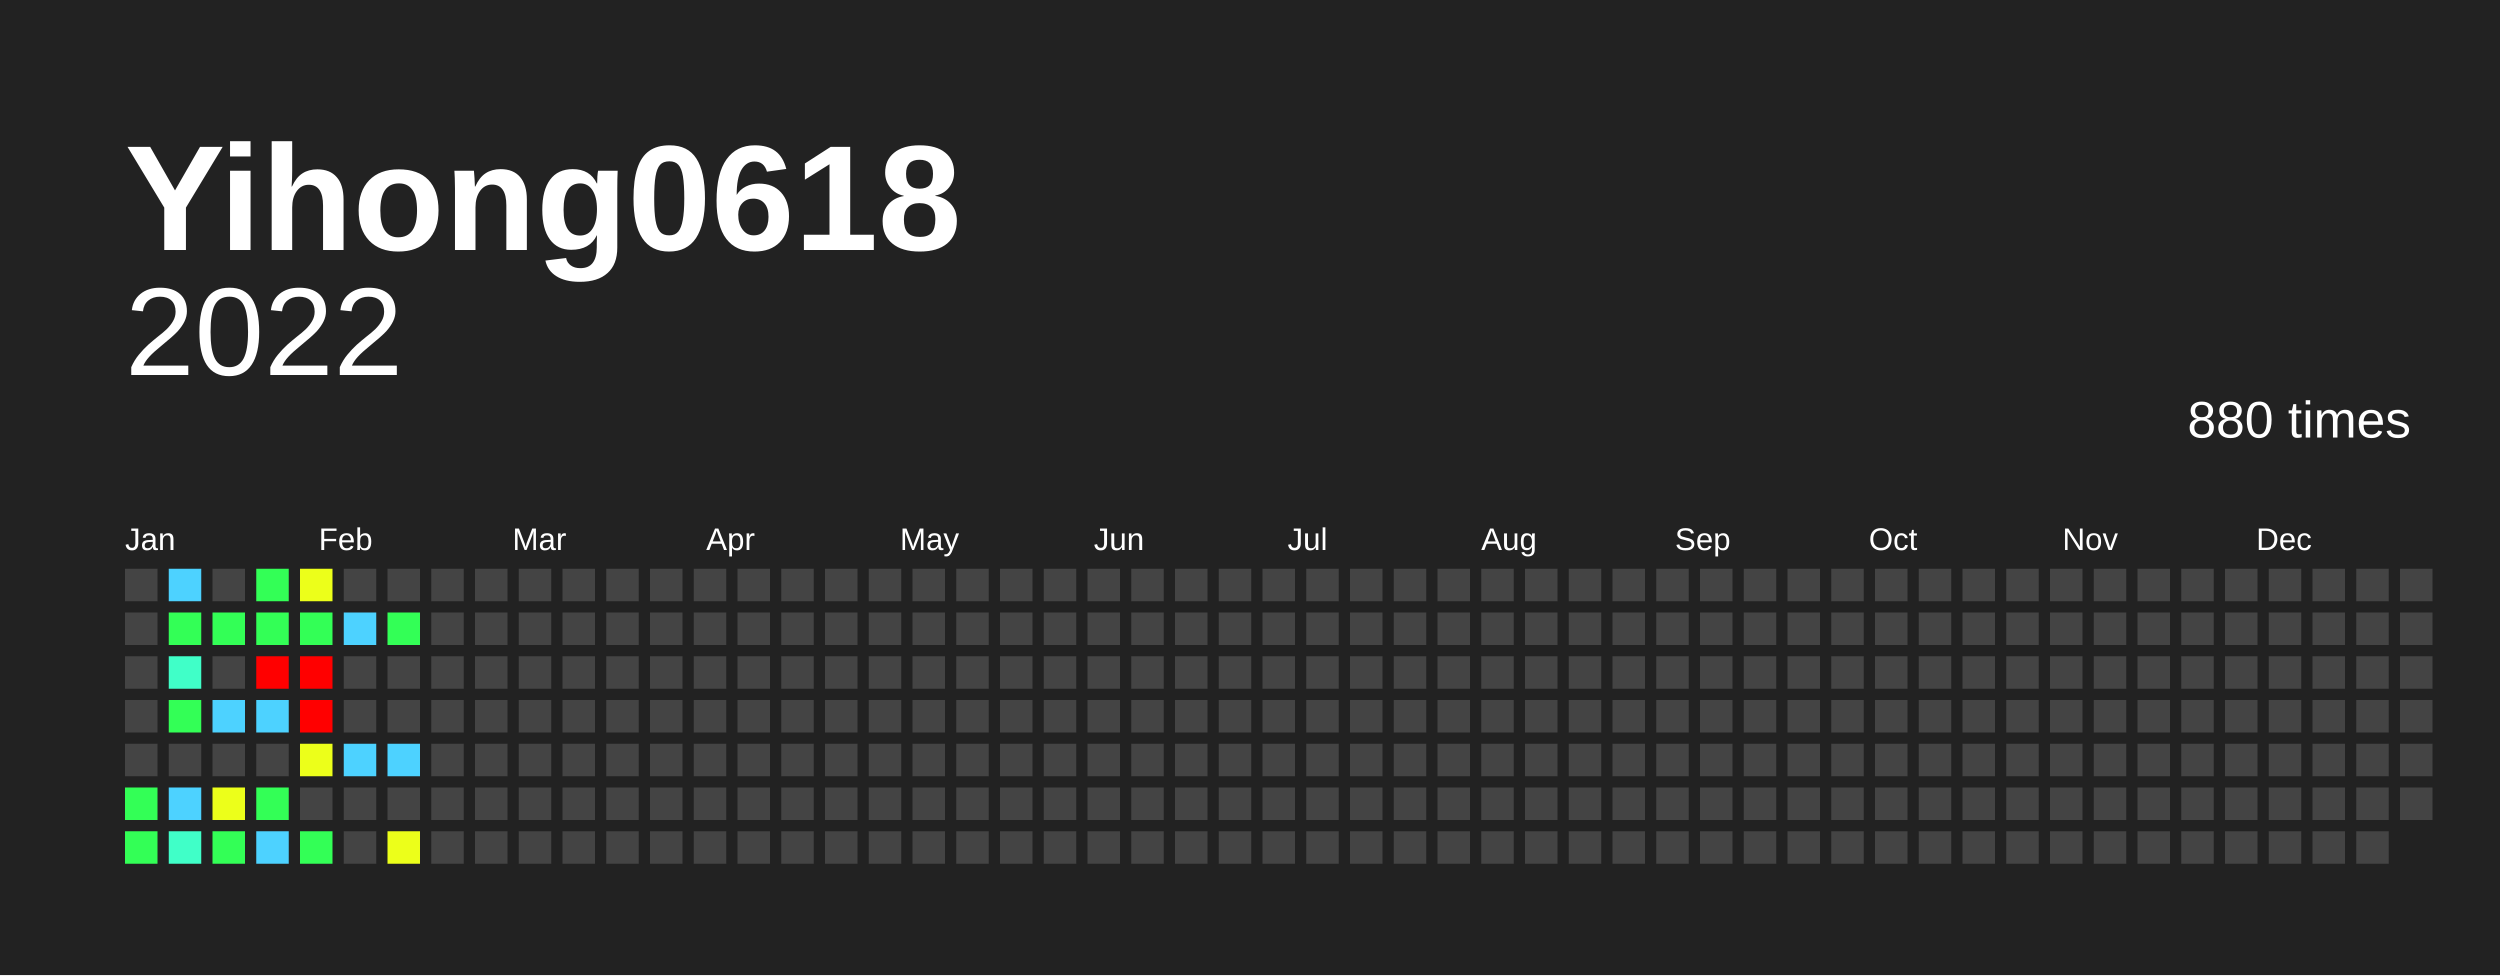
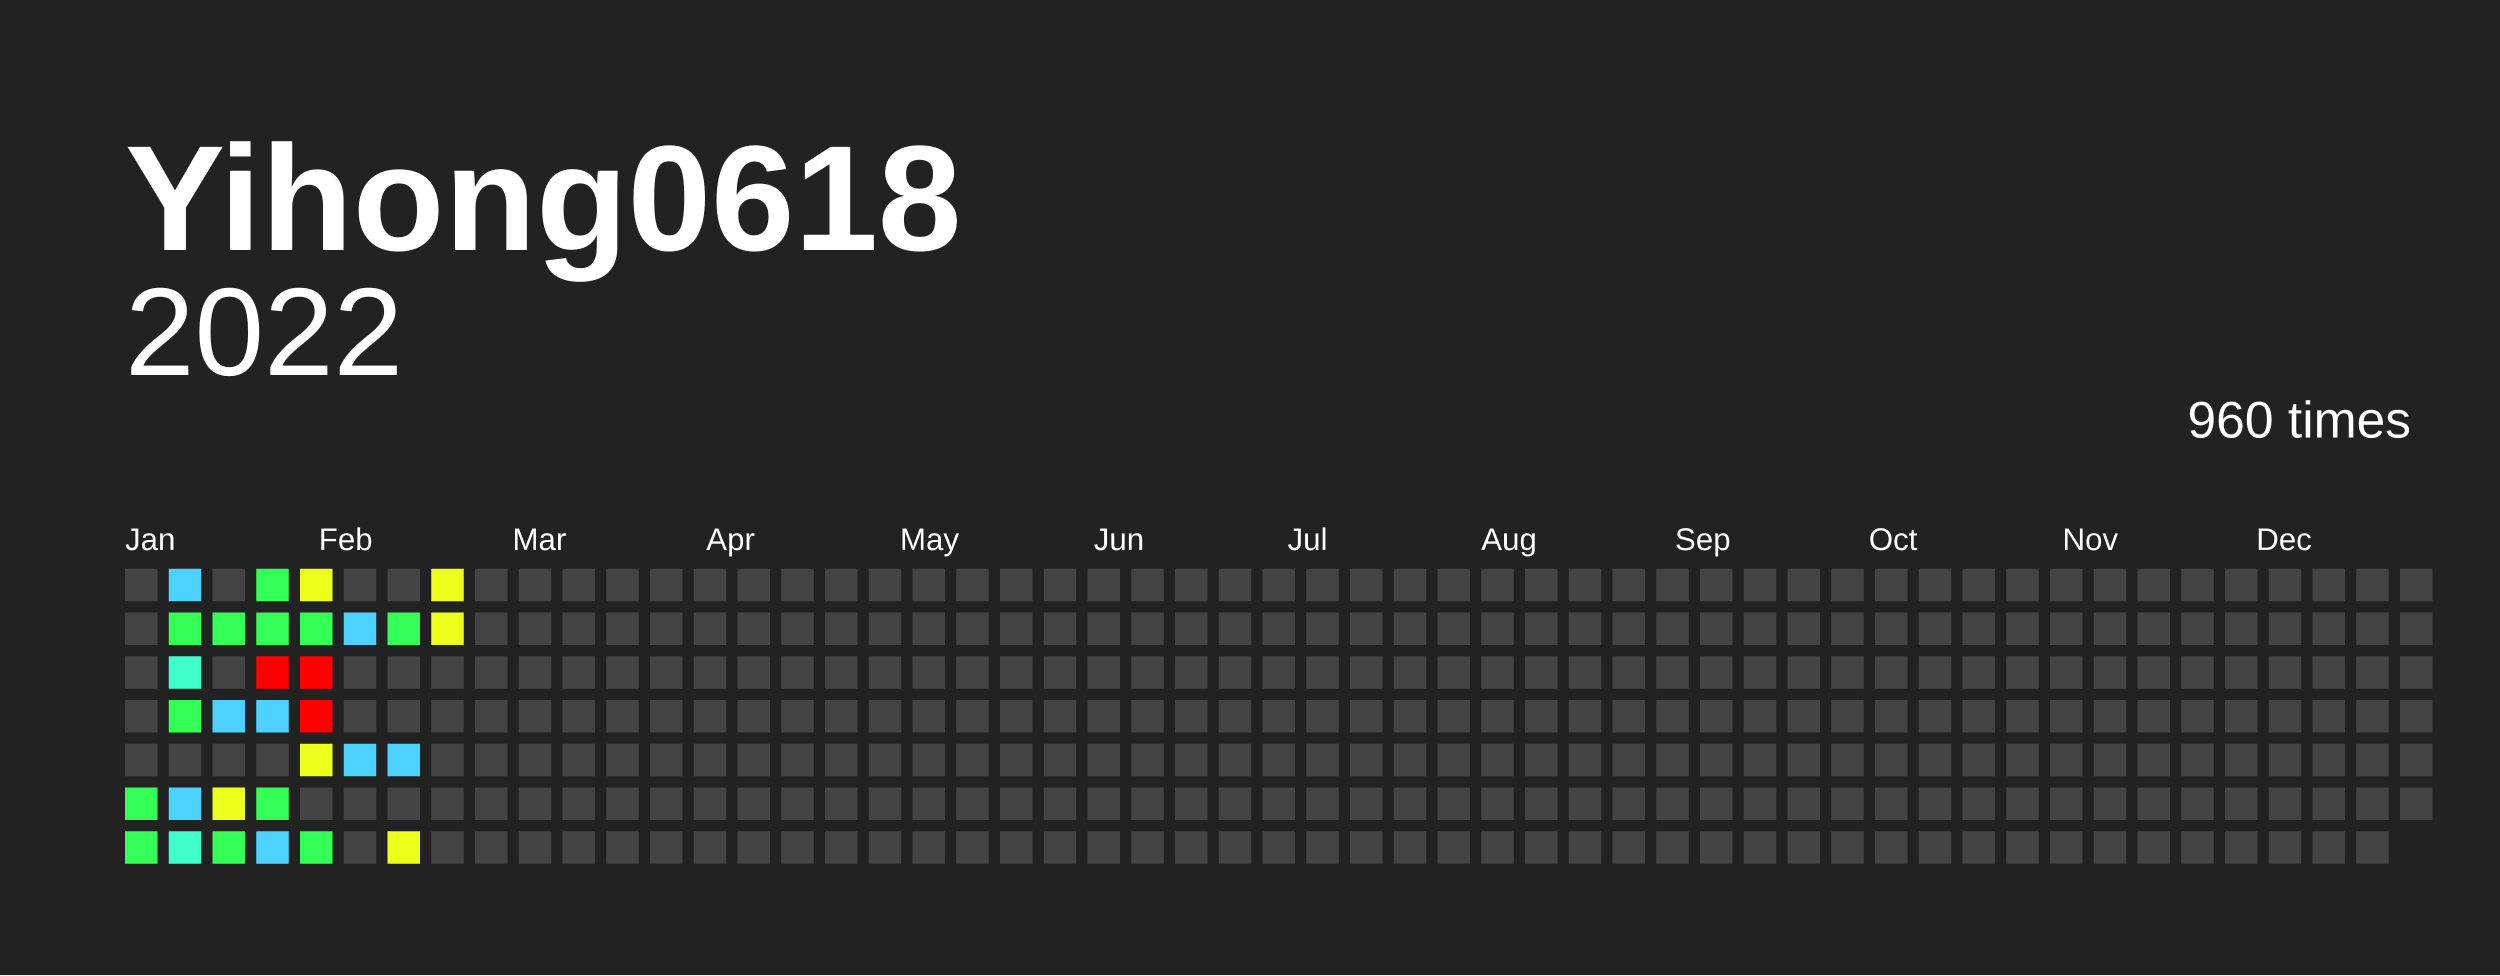
<svg xmlns="http://www.w3.org/2000/svg" baseProfile="full" height="78mm" version="1.1" viewBox="0,0,200,78" width="200mm">
  <defs />
  <rect fill="#222222" height="78" width="200" x="0" y="0" />
  <text fill="#FFFFFF" style="font-size:12px; font-family:Arial; font-weight:bold;" x="10" y="20">Yihong0618</text>
  <text alignment-baseline="hanging" fill="#FFFFFF" style="font-size:10.0px; font-family:Arial;" x="10" y="30">2022</text>
-   <text alignment-baseline="hanging" fill="#FFFFFF" style="font-size:4.125px; font-family:Arial;" x="175" y="35">880 times</text>
+   <text alignment-baseline="hanging" fill="#FFFFFF" style="font-size:4.125px; font-family:Arial;" x="175" y="35">960 times</text>
  <text fill="#FFFFFF" style="font-size:2.5px; font-family:Arial" x="10.0" y="44">Jan</text>
  <text fill="#FFFFFF" style="font-size:2.5px; font-family:Arial" x="25.5" y="44">Feb</text>
  <text fill="#FFFFFF" style="font-size:2.5px; font-family:Arial" x="41.0" y="44">Mar</text>
  <text fill="#FFFFFF" style="font-size:2.5px; font-family:Arial" x="56.5" y="44">Apr</text>
  <text fill="#FFFFFF" style="font-size:2.5px; font-family:Arial" x="72.0" y="44">May</text>
  <text fill="#FFFFFF" style="font-size:2.5px; font-family:Arial" x="87.5" y="44">Jun</text>
  <text fill="#FFFFFF" style="font-size:2.5px; font-family:Arial" x="103.0" y="44">Jul</text>
  <text fill="#FFFFFF" style="font-size:2.5px; font-family:Arial" x="118.5" y="44">Aug</text>
  <text fill="#FFFFFF" style="font-size:2.5px; font-family:Arial" x="134.0" y="44">Sep</text>
  <text fill="#FFFFFF" style="font-size:2.5px; font-family:Arial" x="149.5" y="44">Oct</text>
  <text fill="#FFFFFF" style="font-size:2.5px; font-family:Arial" x="165.0" y="44">Nov</text>
  <text fill="#FFFFFF" style="font-size:2.5px; font-family:Arial" x="180.5" y="44">Dec</text>
  <rect fill="#444444" height="2.6" width="2.6" x="10.0" y="45.5" />
  <rect fill="#444444" height="2.6" width="2.6" x="10.0" y="49.0" />
  <rect fill="#444444" height="2.6" width="2.6" x="10.0" y="52.5" />
  <rect fill="#444444" height="2.6" width="2.6" x="10.0" y="56.0" />
  <rect fill="#444444" height="2.6" width="2.6" x="10.0" y="59.5" />
  <rect fill="#33ff56" height="2.6" width="2.6" x="10.0" y="63.0" />
  <rect fill="#33ff56" height="2.6" width="2.6" x="10.0" y="66.5" />
  <rect fill="#4dd2ff" height="2.6" width="2.6" x="13.5" y="45.5" />
  <rect fill="#33ff56" height="2.6" width="2.6" x="13.5" y="49.0" />
  <rect fill="#40ffc8" height="2.6" width="2.6" x="13.5" y="52.5" />
  <rect fill="#33ff56" height="2.6" width="2.6" x="13.5" y="56.0" />
  <rect fill="#444444" height="2.6" width="2.6" x="13.5" y="59.5" />
  <rect fill="#4dd2ff" height="2.6" width="2.6" x="13.5" y="63.0" />
  <rect fill="#40ffc8" height="2.6" width="2.6" x="13.5" y="66.5" />
  <rect fill="#444444" height="2.6" width="2.6" x="17.0" y="45.5" />
  <rect fill="#33ff56" height="2.6" width="2.6" x="17.0" y="49.0" />
  <rect fill="#444444" height="2.6" width="2.6" x="17.0" y="52.5" />
  <rect fill="#4dd2ff" height="2.6" width="2.6" x="17.0" y="56.0" />
  <rect fill="#444444" height="2.6" width="2.6" x="17.0" y="59.5" />
  <rect fill="#ecff1a" height="2.6" width="2.6" x="17.0" y="63.0" />
  <rect fill="#33ff56" height="2.6" width="2.6" x="17.0" y="66.5" />
  <rect fill="#33ff56" height="2.6" width="2.6" x="20.5" y="45.5" />
  <rect fill="#33ff56" height="2.6" width="2.6" x="20.5" y="49.0" />
  <rect fill="red" height="2.6" width="2.6" x="20.5" y="52.5" />
  <rect fill="#4dd2ff" height="2.6" width="2.6" x="20.5" y="56.0" />
  <rect fill="#444444" height="2.6" width="2.6" x="20.5" y="59.5" />
  <rect fill="#33ff56" height="2.6" width="2.6" x="20.5" y="63.0" />
  <rect fill="#4dd2ff" height="2.6" width="2.6" x="20.5" y="66.5" />
  <rect fill="#ecff1a" height="2.6" width="2.6" x="24.0" y="45.5" />
  <rect fill="#33ff56" height="2.6" width="2.6" x="24.0" y="49.0" />
  <rect fill="red" height="2.6" width="2.6" x="24.0" y="52.5" />
  <rect fill="red" height="2.6" width="2.6" x="24.0" y="56.0" />
  <rect fill="#ecff1a" height="2.6" width="2.6" x="24.0" y="59.5" />
  <rect fill="#444444" height="2.6" width="2.6" x="24.0" y="63.0" />
  <rect fill="#33ff56" height="2.6" width="2.6" x="24.0" y="66.5" />
  <rect fill="#444444" height="2.6" width="2.6" x="27.5" y="45.5" />
  <rect fill="#4dd2ff" height="2.6" width="2.6" x="27.5" y="49.0" />
  <rect fill="#444444" height="2.6" width="2.6" x="27.5" y="52.5" />
  <rect fill="#444444" height="2.6" width="2.6" x="27.5" y="56.0" />
  <rect fill="#4dd2ff" height="2.6" width="2.6" x="27.5" y="59.5" />
  <rect fill="#444444" height="2.6" width="2.6" x="27.5" y="63.0" />
  <rect fill="#444444" height="2.6" width="2.6" x="27.5" y="66.5" />
  <rect fill="#444444" height="2.6" width="2.6" x="31.0" y="45.5" />
  <rect fill="#33ff56" height="2.6" width="2.6" x="31.0" y="49.0" />
  <rect fill="#444444" height="2.6" width="2.6" x="31.0" y="52.5" />
  <rect fill="#444444" height="2.6" width="2.6" x="31.0" y="56.0" />
  <rect fill="#4dd2ff" height="2.6" width="2.6" x="31.0" y="59.5" />
  <rect fill="#444444" height="2.6" width="2.6" x="31.0" y="63.0" />
  <rect fill="#ecff1a" height="2.6" width="2.6" x="31.0" y="66.5" />
-   <rect fill="#444444" height="2.6" width="2.6" x="34.5" y="45.5" />
-   <rect fill="#444444" height="2.6" width="2.6" x="34.5" y="49.0" />
+   <rect fill="#ecff1a" height="2.6" width="2.6" x="34.5" y="45.5" />
+   <rect fill="#ecff1a" height="2.6" width="2.6" x="34.5" y="49.0" />
  <rect fill="#444444" height="2.6" width="2.6" x="34.5" y="52.5" />
  <rect fill="#444444" height="2.6" width="2.6" x="34.5" y="56.0" />
  <rect fill="#444444" height="2.6" width="2.6" x="34.5" y="59.5" />
  <rect fill="#444444" height="2.6" width="2.6" x="34.5" y="63.0" />
  <rect fill="#444444" height="2.6" width="2.6" x="34.5" y="66.5" />
  <rect fill="#444444" height="2.6" width="2.6" x="38.0" y="45.5" />
  <rect fill="#444444" height="2.6" width="2.6" x="38.0" y="49.0" />
  <rect fill="#444444" height="2.6" width="2.6" x="38.0" y="52.5" />
  <rect fill="#444444" height="2.6" width="2.6" x="38.0" y="56.0" />
  <rect fill="#444444" height="2.6" width="2.6" x="38.0" y="59.5" />
  <rect fill="#444444" height="2.6" width="2.6" x="38.0" y="63.0" />
  <rect fill="#444444" height="2.6" width="2.6" x="38.0" y="66.5" />
  <rect fill="#444444" height="2.6" width="2.6" x="41.5" y="45.5" />
  <rect fill="#444444" height="2.6" width="2.6" x="41.5" y="49.0" />
  <rect fill="#444444" height="2.6" width="2.6" x="41.5" y="52.5" />
  <rect fill="#444444" height="2.6" width="2.6" x="41.5" y="56.0" />
  <rect fill="#444444" height="2.6" width="2.6" x="41.5" y="59.5" />
  <rect fill="#444444" height="2.6" width="2.6" x="41.5" y="63.0" />
  <rect fill="#444444" height="2.6" width="2.6" x="41.5" y="66.5" />
  <rect fill="#444444" height="2.6" width="2.6" x="45.0" y="45.5" />
  <rect fill="#444444" height="2.6" width="2.6" x="45.0" y="49.0" />
  <rect fill="#444444" height="2.6" width="2.6" x="45.0" y="52.5" />
  <rect fill="#444444" height="2.6" width="2.6" x="45.0" y="56.0" />
  <rect fill="#444444" height="2.6" width="2.6" x="45.0" y="59.5" />
  <rect fill="#444444" height="2.6" width="2.6" x="45.0" y="63.0" />
  <rect fill="#444444" height="2.6" width="2.6" x="45.0" y="66.5" />
  <rect fill="#444444" height="2.6" width="2.6" x="48.5" y="45.5" />
  <rect fill="#444444" height="2.6" width="2.6" x="48.5" y="49.0" />
  <rect fill="#444444" height="2.6" width="2.6" x="48.5" y="52.5" />
  <rect fill="#444444" height="2.6" width="2.6" x="48.5" y="56.0" />
  <rect fill="#444444" height="2.6" width="2.6" x="48.5" y="59.5" />
  <rect fill="#444444" height="2.6" width="2.6" x="48.5" y="63.0" />
  <rect fill="#444444" height="2.6" width="2.6" x="48.5" y="66.5" />
  <rect fill="#444444" height="2.6" width="2.6" x="52.0" y="45.5" />
  <rect fill="#444444" height="2.6" width="2.6" x="52.0" y="49.0" />
  <rect fill="#444444" height="2.6" width="2.6" x="52.0" y="52.5" />
  <rect fill="#444444" height="2.6" width="2.6" x="52.0" y="56.0" />
  <rect fill="#444444" height="2.6" width="2.6" x="52.0" y="59.5" />
  <rect fill="#444444" height="2.6" width="2.6" x="52.0" y="63.0" />
  <rect fill="#444444" height="2.6" width="2.6" x="52.0" y="66.5" />
  <rect fill="#444444" height="2.6" width="2.6" x="55.5" y="45.5" />
  <rect fill="#444444" height="2.6" width="2.6" x="55.5" y="49.0" />
  <rect fill="#444444" height="2.6" width="2.6" x="55.5" y="52.5" />
  <rect fill="#444444" height="2.6" width="2.6" x="55.5" y="56.0" />
  <rect fill="#444444" height="2.6" width="2.6" x="55.5" y="59.5" />
  <rect fill="#444444" height="2.6" width="2.6" x="55.5" y="63.0" />
  <rect fill="#444444" height="2.6" width="2.6" x="55.5" y="66.5" />
  <rect fill="#444444" height="2.6" width="2.6" x="59.0" y="45.5" />
  <rect fill="#444444" height="2.6" width="2.6" x="59.0" y="49.0" />
  <rect fill="#444444" height="2.6" width="2.6" x="59.0" y="52.5" />
  <rect fill="#444444" height="2.6" width="2.6" x="59.0" y="56.0" />
  <rect fill="#444444" height="2.6" width="2.6" x="59.0" y="59.5" />
  <rect fill="#444444" height="2.6" width="2.6" x="59.0" y="63.0" />
  <rect fill="#444444" height="2.6" width="2.6" x="59.0" y="66.5" />
  <rect fill="#444444" height="2.6" width="2.6" x="62.5" y="45.5" />
  <rect fill="#444444" height="2.6" width="2.6" x="62.5" y="49.0" />
  <rect fill="#444444" height="2.6" width="2.6" x="62.5" y="52.5" />
  <rect fill="#444444" height="2.6" width="2.6" x="62.5" y="56.0" />
  <rect fill="#444444" height="2.6" width="2.6" x="62.5" y="59.5" />
  <rect fill="#444444" height="2.6" width="2.6" x="62.5" y="63.0" />
  <rect fill="#444444" height="2.6" width="2.6" x="62.5" y="66.5" />
  <rect fill="#444444" height="2.6" width="2.6" x="66.0" y="45.5" />
  <rect fill="#444444" height="2.6" width="2.6" x="66.0" y="49.0" />
  <rect fill="#444444" height="2.6" width="2.6" x="66.0" y="52.5" />
  <rect fill="#444444" height="2.6" width="2.6" x="66.0" y="56.0" />
  <rect fill="#444444" height="2.6" width="2.6" x="66.0" y="59.5" />
  <rect fill="#444444" height="2.6" width="2.6" x="66.0" y="63.0" />
  <rect fill="#444444" height="2.6" width="2.6" x="66.0" y="66.5" />
  <rect fill="#444444" height="2.6" width="2.6" x="69.5" y="45.5" />
  <rect fill="#444444" height="2.6" width="2.6" x="69.5" y="49.0" />
  <rect fill="#444444" height="2.6" width="2.6" x="69.5" y="52.5" />
  <rect fill="#444444" height="2.6" width="2.6" x="69.5" y="56.0" />
  <rect fill="#444444" height="2.6" width="2.6" x="69.5" y="59.5" />
  <rect fill="#444444" height="2.6" width="2.6" x="69.5" y="63.0" />
  <rect fill="#444444" height="2.6" width="2.6" x="69.5" y="66.5" />
  <rect fill="#444444" height="2.6" width="2.6" x="73.0" y="45.5" />
  <rect fill="#444444" height="2.6" width="2.6" x="73.0" y="49.0" />
  <rect fill="#444444" height="2.6" width="2.6" x="73.0" y="52.5" />
  <rect fill="#444444" height="2.6" width="2.6" x="73.0" y="56.0" />
  <rect fill="#444444" height="2.6" width="2.6" x="73.0" y="59.5" />
  <rect fill="#444444" height="2.6" width="2.6" x="73.0" y="63.0" />
  <rect fill="#444444" height="2.6" width="2.6" x="73.0" y="66.5" />
  <rect fill="#444444" height="2.6" width="2.6" x="76.5" y="45.5" />
  <rect fill="#444444" height="2.6" width="2.6" x="76.5" y="49.0" />
  <rect fill="#444444" height="2.6" width="2.6" x="76.5" y="52.5" />
  <rect fill="#444444" height="2.6" width="2.6" x="76.5" y="56.0" />
  <rect fill="#444444" height="2.6" width="2.6" x="76.5" y="59.5" />
  <rect fill="#444444" height="2.6" width="2.6" x="76.5" y="63.0" />
  <rect fill="#444444" height="2.6" width="2.6" x="76.5" y="66.5" />
  <rect fill="#444444" height="2.6" width="2.6" x="80.0" y="45.5" />
  <rect fill="#444444" height="2.6" width="2.6" x="80.0" y="49.0" />
  <rect fill="#444444" height="2.6" width="2.6" x="80.0" y="52.5" />
  <rect fill="#444444" height="2.6" width="2.6" x="80.0" y="56.0" />
  <rect fill="#444444" height="2.6" width="2.6" x="80.0" y="59.5" />
  <rect fill="#444444" height="2.6" width="2.6" x="80.0" y="63.0" />
  <rect fill="#444444" height="2.6" width="2.6" x="80.0" y="66.5" />
  <rect fill="#444444" height="2.6" width="2.6" x="83.5" y="45.5" />
  <rect fill="#444444" height="2.6" width="2.6" x="83.5" y="49.0" />
  <rect fill="#444444" height="2.6" width="2.6" x="83.5" y="52.5" />
  <rect fill="#444444" height="2.6" width="2.6" x="83.5" y="56.0" />
  <rect fill="#444444" height="2.6" width="2.6" x="83.5" y="59.5" />
  <rect fill="#444444" height="2.6" width="2.6" x="83.5" y="63.0" />
  <rect fill="#444444" height="2.6" width="2.6" x="83.5" y="66.5" />
  <rect fill="#444444" height="2.6" width="2.6" x="87.0" y="45.5" />
  <rect fill="#444444" height="2.6" width="2.6" x="87.0" y="49.0" />
  <rect fill="#444444" height="2.6" width="2.6" x="87.0" y="52.5" />
  <rect fill="#444444" height="2.6" width="2.6" x="87.0" y="56.0" />
  <rect fill="#444444" height="2.6" width="2.6" x="87.0" y="59.5" />
  <rect fill="#444444" height="2.6" width="2.6" x="87.0" y="63.0" />
  <rect fill="#444444" height="2.6" width="2.6" x="87.0" y="66.5" />
  <rect fill="#444444" height="2.6" width="2.6" x="90.5" y="45.5" />
  <rect fill="#444444" height="2.6" width="2.6" x="90.5" y="49.0" />
  <rect fill="#444444" height="2.6" width="2.6" x="90.5" y="52.5" />
  <rect fill="#444444" height="2.6" width="2.6" x="90.5" y="56.0" />
  <rect fill="#444444" height="2.6" width="2.6" x="90.5" y="59.5" />
  <rect fill="#444444" height="2.6" width="2.6" x="90.5" y="63.0" />
  <rect fill="#444444" height="2.6" width="2.6" x="90.5" y="66.5" />
  <rect fill="#444444" height="2.6" width="2.6" x="94.0" y="45.5" />
  <rect fill="#444444" height="2.6" width="2.6" x="94.0" y="49.0" />
  <rect fill="#444444" height="2.6" width="2.6" x="94.0" y="52.5" />
  <rect fill="#444444" height="2.6" width="2.6" x="94.0" y="56.0" />
  <rect fill="#444444" height="2.6" width="2.6" x="94.0" y="59.5" />
  <rect fill="#444444" height="2.6" width="2.6" x="94.0" y="63.0" />
  <rect fill="#444444" height="2.6" width="2.6" x="94.0" y="66.5" />
  <rect fill="#444444" height="2.6" width="2.6" x="97.5" y="45.5" />
  <rect fill="#444444" height="2.6" width="2.6" x="97.5" y="49.0" />
  <rect fill="#444444" height="2.6" width="2.6" x="97.5" y="52.5" />
  <rect fill="#444444" height="2.6" width="2.6" x="97.5" y="56.0" />
  <rect fill="#444444" height="2.6" width="2.6" x="97.5" y="59.5" />
  <rect fill="#444444" height="2.6" width="2.6" x="97.5" y="63.0" />
  <rect fill="#444444" height="2.6" width="2.6" x="97.5" y="66.5" />
  <rect fill="#444444" height="2.6" width="2.6" x="101.0" y="45.5" />
  <rect fill="#444444" height="2.6" width="2.6" x="101.0" y="49.0" />
  <rect fill="#444444" height="2.6" width="2.6" x="101.0" y="52.5" />
  <rect fill="#444444" height="2.6" width="2.6" x="101.0" y="56.0" />
  <rect fill="#444444" height="2.6" width="2.6" x="101.0" y="59.5" />
  <rect fill="#444444" height="2.6" width="2.6" x="101.0" y="63.0" />
  <rect fill="#444444" height="2.6" width="2.6" x="101.0" y="66.5" />
  <rect fill="#444444" height="2.6" width="2.6" x="104.5" y="45.5" />
  <rect fill="#444444" height="2.6" width="2.6" x="104.5" y="49.0" />
  <rect fill="#444444" height="2.6" width="2.6" x="104.5" y="52.5" />
  <rect fill="#444444" height="2.6" width="2.6" x="104.5" y="56.0" />
  <rect fill="#444444" height="2.6" width="2.6" x="104.5" y="59.5" />
  <rect fill="#444444" height="2.6" width="2.6" x="104.5" y="63.0" />
  <rect fill="#444444" height="2.6" width="2.6" x="104.5" y="66.5" />
  <rect fill="#444444" height="2.6" width="2.6" x="108.0" y="45.5" />
  <rect fill="#444444" height="2.6" width="2.6" x="108.0" y="49.0" />
  <rect fill="#444444" height="2.6" width="2.6" x="108.0" y="52.5" />
  <rect fill="#444444" height="2.6" width="2.6" x="108.0" y="56.0" />
  <rect fill="#444444" height="2.6" width="2.6" x="108.0" y="59.5" />
  <rect fill="#444444" height="2.6" width="2.6" x="108.0" y="63.0" />
  <rect fill="#444444" height="2.6" width="2.6" x="108.0" y="66.5" />
  <rect fill="#444444" height="2.6" width="2.6" x="111.5" y="45.5" />
  <rect fill="#444444" height="2.6" width="2.6" x="111.5" y="49.0" />
  <rect fill="#444444" height="2.6" width="2.6" x="111.5" y="52.5" />
  <rect fill="#444444" height="2.6" width="2.6" x="111.5" y="56.0" />
  <rect fill="#444444" height="2.6" width="2.6" x="111.5" y="59.5" />
  <rect fill="#444444" height="2.6" width="2.6" x="111.5" y="63.0" />
  <rect fill="#444444" height="2.6" width="2.6" x="111.5" y="66.5" />
  <rect fill="#444444" height="2.6" width="2.6" x="115.0" y="45.5" />
  <rect fill="#444444" height="2.6" width="2.6" x="115.0" y="49.0" />
  <rect fill="#444444" height="2.6" width="2.6" x="115.0" y="52.5" />
  <rect fill="#444444" height="2.6" width="2.6" x="115.0" y="56.0" />
  <rect fill="#444444" height="2.6" width="2.6" x="115.0" y="59.5" />
  <rect fill="#444444" height="2.6" width="2.6" x="115.0" y="63.0" />
  <rect fill="#444444" height="2.6" width="2.6" x="115.0" y="66.5" />
  <rect fill="#444444" height="2.6" width="2.6" x="118.5" y="45.5" />
  <rect fill="#444444" height="2.6" width="2.6" x="118.5" y="49.0" />
  <rect fill="#444444" height="2.6" width="2.6" x="118.5" y="52.5" />
  <rect fill="#444444" height="2.6" width="2.6" x="118.5" y="56.0" />
  <rect fill="#444444" height="2.6" width="2.6" x="118.5" y="59.5" />
  <rect fill="#444444" height="2.6" width="2.6" x="118.5" y="63.0" />
  <rect fill="#444444" height="2.6" width="2.6" x="118.5" y="66.5" />
  <rect fill="#444444" height="2.6" width="2.6" x="122.0" y="45.5" />
  <rect fill="#444444" height="2.6" width="2.6" x="122.0" y="49.0" />
  <rect fill="#444444" height="2.6" width="2.6" x="122.0" y="52.5" />
  <rect fill="#444444" height="2.6" width="2.6" x="122.0" y="56.0" />
  <rect fill="#444444" height="2.6" width="2.6" x="122.0" y="59.5" />
  <rect fill="#444444" height="2.6" width="2.6" x="122.0" y="63.0" />
  <rect fill="#444444" height="2.6" width="2.6" x="122.0" y="66.5" />
  <rect fill="#444444" height="2.6" width="2.6" x="125.5" y="45.5" />
  <rect fill="#444444" height="2.6" width="2.6" x="125.5" y="49.0" />
  <rect fill="#444444" height="2.6" width="2.6" x="125.5" y="52.5" />
  <rect fill="#444444" height="2.6" width="2.6" x="125.5" y="56.0" />
  <rect fill="#444444" height="2.6" width="2.6" x="125.5" y="59.5" />
  <rect fill="#444444" height="2.6" width="2.6" x="125.5" y="63.0" />
  <rect fill="#444444" height="2.6" width="2.6" x="125.5" y="66.5" />
  <rect fill="#444444" height="2.6" width="2.6" x="129.0" y="45.5" />
  <rect fill="#444444" height="2.6" width="2.6" x="129.0" y="49.0" />
  <rect fill="#444444" height="2.6" width="2.6" x="129.0" y="52.5" />
  <rect fill="#444444" height="2.6" width="2.6" x="129.0" y="56.0" />
  <rect fill="#444444" height="2.6" width="2.6" x="129.0" y="59.5" />
  <rect fill="#444444" height="2.6" width="2.6" x="129.0" y="63.0" />
  <rect fill="#444444" height="2.6" width="2.6" x="129.0" y="66.5" />
  <rect fill="#444444" height="2.6" width="2.6" x="132.5" y="45.5" />
  <rect fill="#444444" height="2.6" width="2.6" x="132.5" y="49.0" />
  <rect fill="#444444" height="2.6" width="2.6" x="132.5" y="52.5" />
  <rect fill="#444444" height="2.6" width="2.6" x="132.5" y="56.0" />
  <rect fill="#444444" height="2.6" width="2.6" x="132.5" y="59.5" />
  <rect fill="#444444" height="2.6" width="2.6" x="132.5" y="63.0" />
  <rect fill="#444444" height="2.6" width="2.6" x="132.5" y="66.5" />
  <rect fill="#444444" height="2.6" width="2.6" x="136.0" y="45.5" />
  <rect fill="#444444" height="2.6" width="2.6" x="136.0" y="49.0" />
  <rect fill="#444444" height="2.6" width="2.6" x="136.0" y="52.5" />
  <rect fill="#444444" height="2.6" width="2.6" x="136.0" y="56.0" />
  <rect fill="#444444" height="2.6" width="2.6" x="136.0" y="59.5" />
  <rect fill="#444444" height="2.6" width="2.6" x="136.0" y="63.0" />
  <rect fill="#444444" height="2.6" width="2.6" x="136.0" y="66.5" />
  <rect fill="#444444" height="2.6" width="2.6" x="139.5" y="45.5" />
  <rect fill="#444444" height="2.6" width="2.6" x="139.5" y="49.0" />
  <rect fill="#444444" height="2.6" width="2.6" x="139.5" y="52.5" />
  <rect fill="#444444" height="2.6" width="2.6" x="139.5" y="56.0" />
  <rect fill="#444444" height="2.6" width="2.6" x="139.5" y="59.5" />
  <rect fill="#444444" height="2.6" width="2.6" x="139.5" y="63.0" />
  <rect fill="#444444" height="2.6" width="2.6" x="139.5" y="66.5" />
  <rect fill="#444444" height="2.6" width="2.6" x="143.0" y="45.5" />
  <rect fill="#444444" height="2.6" width="2.6" x="143.0" y="49.0" />
  <rect fill="#444444" height="2.6" width="2.6" x="143.0" y="52.5" />
  <rect fill="#444444" height="2.6" width="2.6" x="143.0" y="56.0" />
  <rect fill="#444444" height="2.6" width="2.6" x="143.0" y="59.5" />
  <rect fill="#444444" height="2.6" width="2.6" x="143.0" y="63.0" />
  <rect fill="#444444" height="2.6" width="2.6" x="143.0" y="66.5" />
  <rect fill="#444444" height="2.6" width="2.6" x="146.5" y="45.5" />
  <rect fill="#444444" height="2.6" width="2.6" x="146.5" y="49.0" />
  <rect fill="#444444" height="2.6" width="2.6" x="146.5" y="52.5" />
  <rect fill="#444444" height="2.6" width="2.6" x="146.5" y="56.0" />
  <rect fill="#444444" height="2.6" width="2.6" x="146.5" y="59.5" />
  <rect fill="#444444" height="2.6" width="2.6" x="146.5" y="63.0" />
  <rect fill="#444444" height="2.6" width="2.6" x="146.5" y="66.5" />
  <rect fill="#444444" height="2.6" width="2.6" x="150.0" y="45.5" />
  <rect fill="#444444" height="2.6" width="2.6" x="150.0" y="49.0" />
  <rect fill="#444444" height="2.6" width="2.6" x="150.0" y="52.5" />
  <rect fill="#444444" height="2.6" width="2.6" x="150.0" y="56.0" />
  <rect fill="#444444" height="2.6" width="2.6" x="150.0" y="59.5" />
  <rect fill="#444444" height="2.6" width="2.6" x="150.0" y="63.0" />
  <rect fill="#444444" height="2.6" width="2.6" x="150.0" y="66.5" />
  <rect fill="#444444" height="2.6" width="2.6" x="153.5" y="45.5" />
  <rect fill="#444444" height="2.6" width="2.6" x="153.5" y="49.0" />
  <rect fill="#444444" height="2.6" width="2.6" x="153.5" y="52.5" />
  <rect fill="#444444" height="2.6" width="2.6" x="153.5" y="56.0" />
  <rect fill="#444444" height="2.6" width="2.6" x="153.5" y="59.5" />
  <rect fill="#444444" height="2.6" width="2.6" x="153.5" y="63.0" />
  <rect fill="#444444" height="2.6" width="2.6" x="153.5" y="66.5" />
  <rect fill="#444444" height="2.6" width="2.6" x="157.0" y="45.5" />
  <rect fill="#444444" height="2.6" width="2.6" x="157.0" y="49.0" />
  <rect fill="#444444" height="2.6" width="2.6" x="157.0" y="52.5" />
  <rect fill="#444444" height="2.6" width="2.6" x="157.0" y="56.0" />
  <rect fill="#444444" height="2.6" width="2.6" x="157.0" y="59.5" />
  <rect fill="#444444" height="2.6" width="2.6" x="157.0" y="63.0" />
  <rect fill="#444444" height="2.6" width="2.6" x="157.0" y="66.5" />
  <rect fill="#444444" height="2.6" width="2.6" x="160.5" y="45.5" />
  <rect fill="#444444" height="2.6" width="2.6" x="160.5" y="49.0" />
  <rect fill="#444444" height="2.6" width="2.6" x="160.5" y="52.5" />
  <rect fill="#444444" height="2.6" width="2.6" x="160.5" y="56.0" />
  <rect fill="#444444" height="2.6" width="2.6" x="160.5" y="59.5" />
  <rect fill="#444444" height="2.6" width="2.6" x="160.5" y="63.0" />
  <rect fill="#444444" height="2.6" width="2.6" x="160.5" y="66.5" />
  <rect fill="#444444" height="2.6" width="2.6" x="164.0" y="45.5" />
  <rect fill="#444444" height="2.6" width="2.6" x="164.0" y="49.0" />
  <rect fill="#444444" height="2.6" width="2.6" x="164.0" y="52.5" />
  <rect fill="#444444" height="2.6" width="2.6" x="164.0" y="56.0" />
  <rect fill="#444444" height="2.6" width="2.6" x="164.0" y="59.5" />
  <rect fill="#444444" height="2.6" width="2.6" x="164.0" y="63.0" />
  <rect fill="#444444" height="2.6" width="2.6" x="164.0" y="66.5" />
  <rect fill="#444444" height="2.6" width="2.6" x="167.5" y="45.5" />
  <rect fill="#444444" height="2.6" width="2.6" x="167.5" y="49.0" />
  <rect fill="#444444" height="2.6" width="2.6" x="167.5" y="52.5" />
  <rect fill="#444444" height="2.6" width="2.6" x="167.5" y="56.0" />
  <rect fill="#444444" height="2.6" width="2.6" x="167.5" y="59.5" />
  <rect fill="#444444" height="2.6" width="2.6" x="167.5" y="63.0" />
  <rect fill="#444444" height="2.6" width="2.6" x="167.5" y="66.5" />
  <rect fill="#444444" height="2.6" width="2.6" x="171.0" y="45.5" />
  <rect fill="#444444" height="2.6" width="2.6" x="171.0" y="49.0" />
  <rect fill="#444444" height="2.6" width="2.6" x="171.0" y="52.5" />
  <rect fill="#444444" height="2.6" width="2.6" x="171.0" y="56.0" />
  <rect fill="#444444" height="2.6" width="2.6" x="171.0" y="59.5" />
  <rect fill="#444444" height="2.6" width="2.6" x="171.0" y="63.0" />
  <rect fill="#444444" height="2.6" width="2.6" x="171.0" y="66.5" />
  <rect fill="#444444" height="2.6" width="2.6" x="174.5" y="45.5" />
  <rect fill="#444444" height="2.6" width="2.6" x="174.5" y="49.0" />
  <rect fill="#444444" height="2.6" width="2.6" x="174.5" y="52.5" />
  <rect fill="#444444" height="2.6" width="2.6" x="174.5" y="56.0" />
  <rect fill="#444444" height="2.6" width="2.6" x="174.5" y="59.5" />
  <rect fill="#444444" height="2.6" width="2.6" x="174.5" y="63.0" />
  <rect fill="#444444" height="2.6" width="2.6" x="174.5" y="66.5" />
  <rect fill="#444444" height="2.6" width="2.6" x="178.0" y="45.5" />
  <rect fill="#444444" height="2.6" width="2.6" x="178.0" y="49.0" />
  <rect fill="#444444" height="2.6" width="2.6" x="178.0" y="52.5" />
  <rect fill="#444444" height="2.6" width="2.6" x="178.0" y="56.0" />
  <rect fill="#444444" height="2.6" width="2.6" x="178.0" y="59.5" />
  <rect fill="#444444" height="2.6" width="2.6" x="178.0" y="63.0" />
  <rect fill="#444444" height="2.6" width="2.6" x="178.0" y="66.5" />
  <rect fill="#444444" height="2.6" width="2.6" x="181.5" y="45.5" />
  <rect fill="#444444" height="2.6" width="2.6" x="181.5" y="49.0" />
  <rect fill="#444444" height="2.6" width="2.6" x="181.5" y="52.5" />
  <rect fill="#444444" height="2.6" width="2.6" x="181.5" y="56.0" />
  <rect fill="#444444" height="2.6" width="2.6" x="181.5" y="59.5" />
  <rect fill="#444444" height="2.6" width="2.6" x="181.5" y="63.0" />
  <rect fill="#444444" height="2.6" width="2.6" x="181.5" y="66.5" />
  <rect fill="#444444" height="2.6" width="2.6" x="185.0" y="45.5" />
  <rect fill="#444444" height="2.6" width="2.6" x="185.0" y="49.0" />
  <rect fill="#444444" height="2.6" width="2.6" x="185.0" y="52.5" />
  <rect fill="#444444" height="2.6" width="2.6" x="185.0" y="56.0" />
  <rect fill="#444444" height="2.6" width="2.6" x="185.0" y="59.5" />
  <rect fill="#444444" height="2.6" width="2.6" x="185.0" y="63.0" />
  <rect fill="#444444" height="2.6" width="2.6" x="185.0" y="66.5" />
  <rect fill="#444444" height="2.6" width="2.6" x="188.5" y="45.5" />
  <rect fill="#444444" height="2.6" width="2.6" x="188.5" y="49.0" />
  <rect fill="#444444" height="2.6" width="2.6" x="188.5" y="52.5" />
  <rect fill="#444444" height="2.6" width="2.6" x="188.5" y="56.0" />
  <rect fill="#444444" height="2.6" width="2.6" x="188.5" y="59.5" />
  <rect fill="#444444" height="2.6" width="2.6" x="188.5" y="63.0" />
  <rect fill="#444444" height="2.6" width="2.6" x="188.5" y="66.5" />
  <rect fill="#444444" height="2.6" width="2.6" x="192.0" y="45.5" />
  <rect fill="#444444" height="2.6" width="2.6" x="192.0" y="49.0" />
  <rect fill="#444444" height="2.6" width="2.6" x="192.0" y="52.5" />
  <rect fill="#444444" height="2.6" width="2.6" x="192.0" y="56.0" />
  <rect fill="#444444" height="2.6" width="2.6" x="192.0" y="59.5" />
  <rect fill="#444444" height="2.6" width="2.6" x="192.0" y="63.0" />
</svg>
